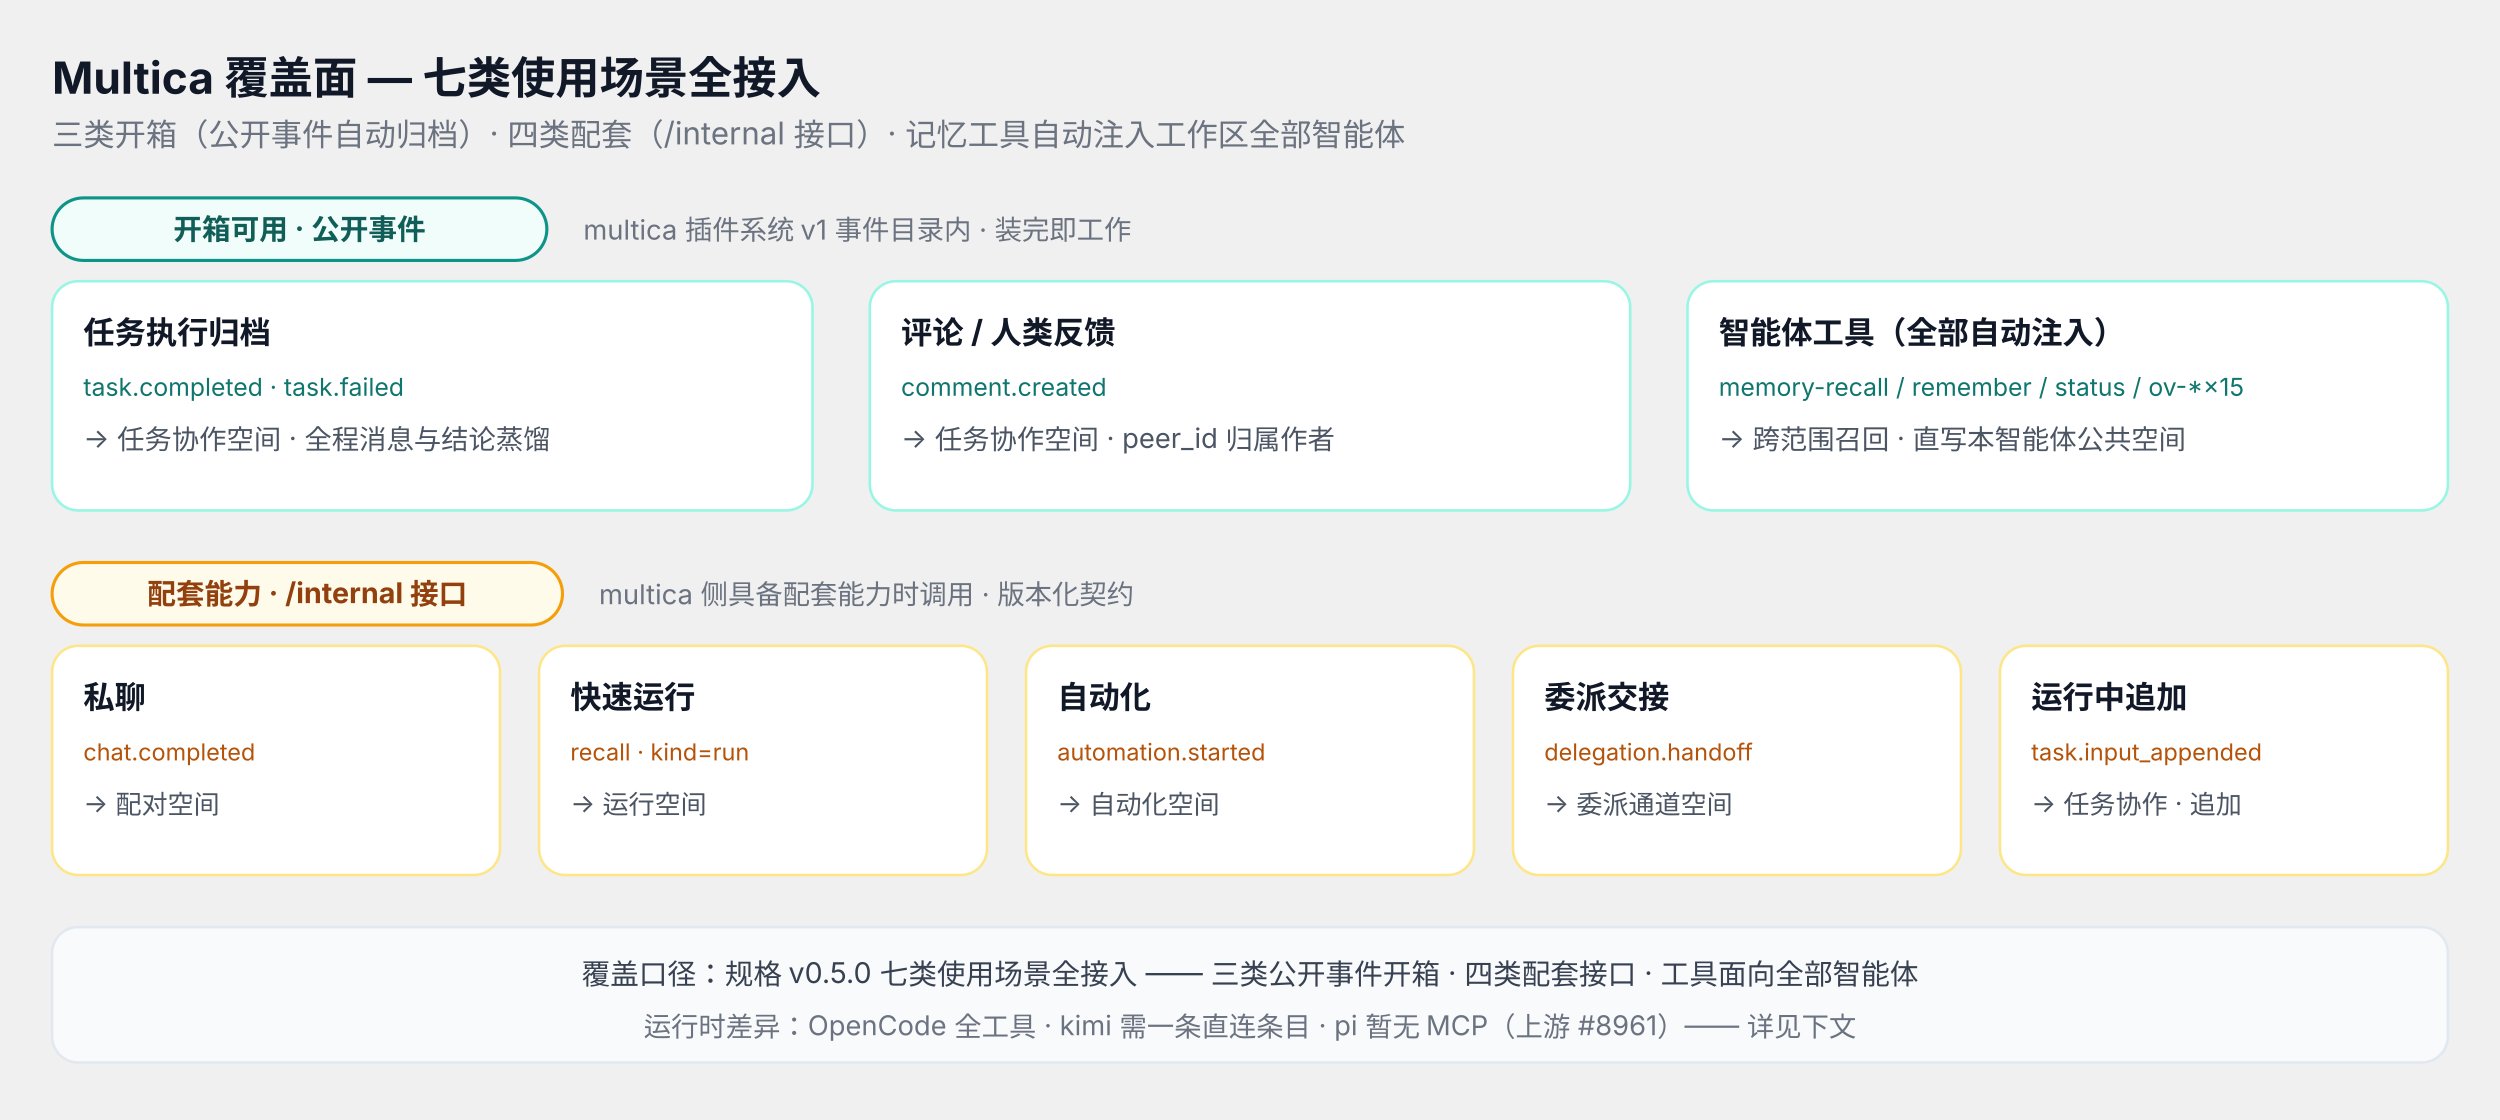
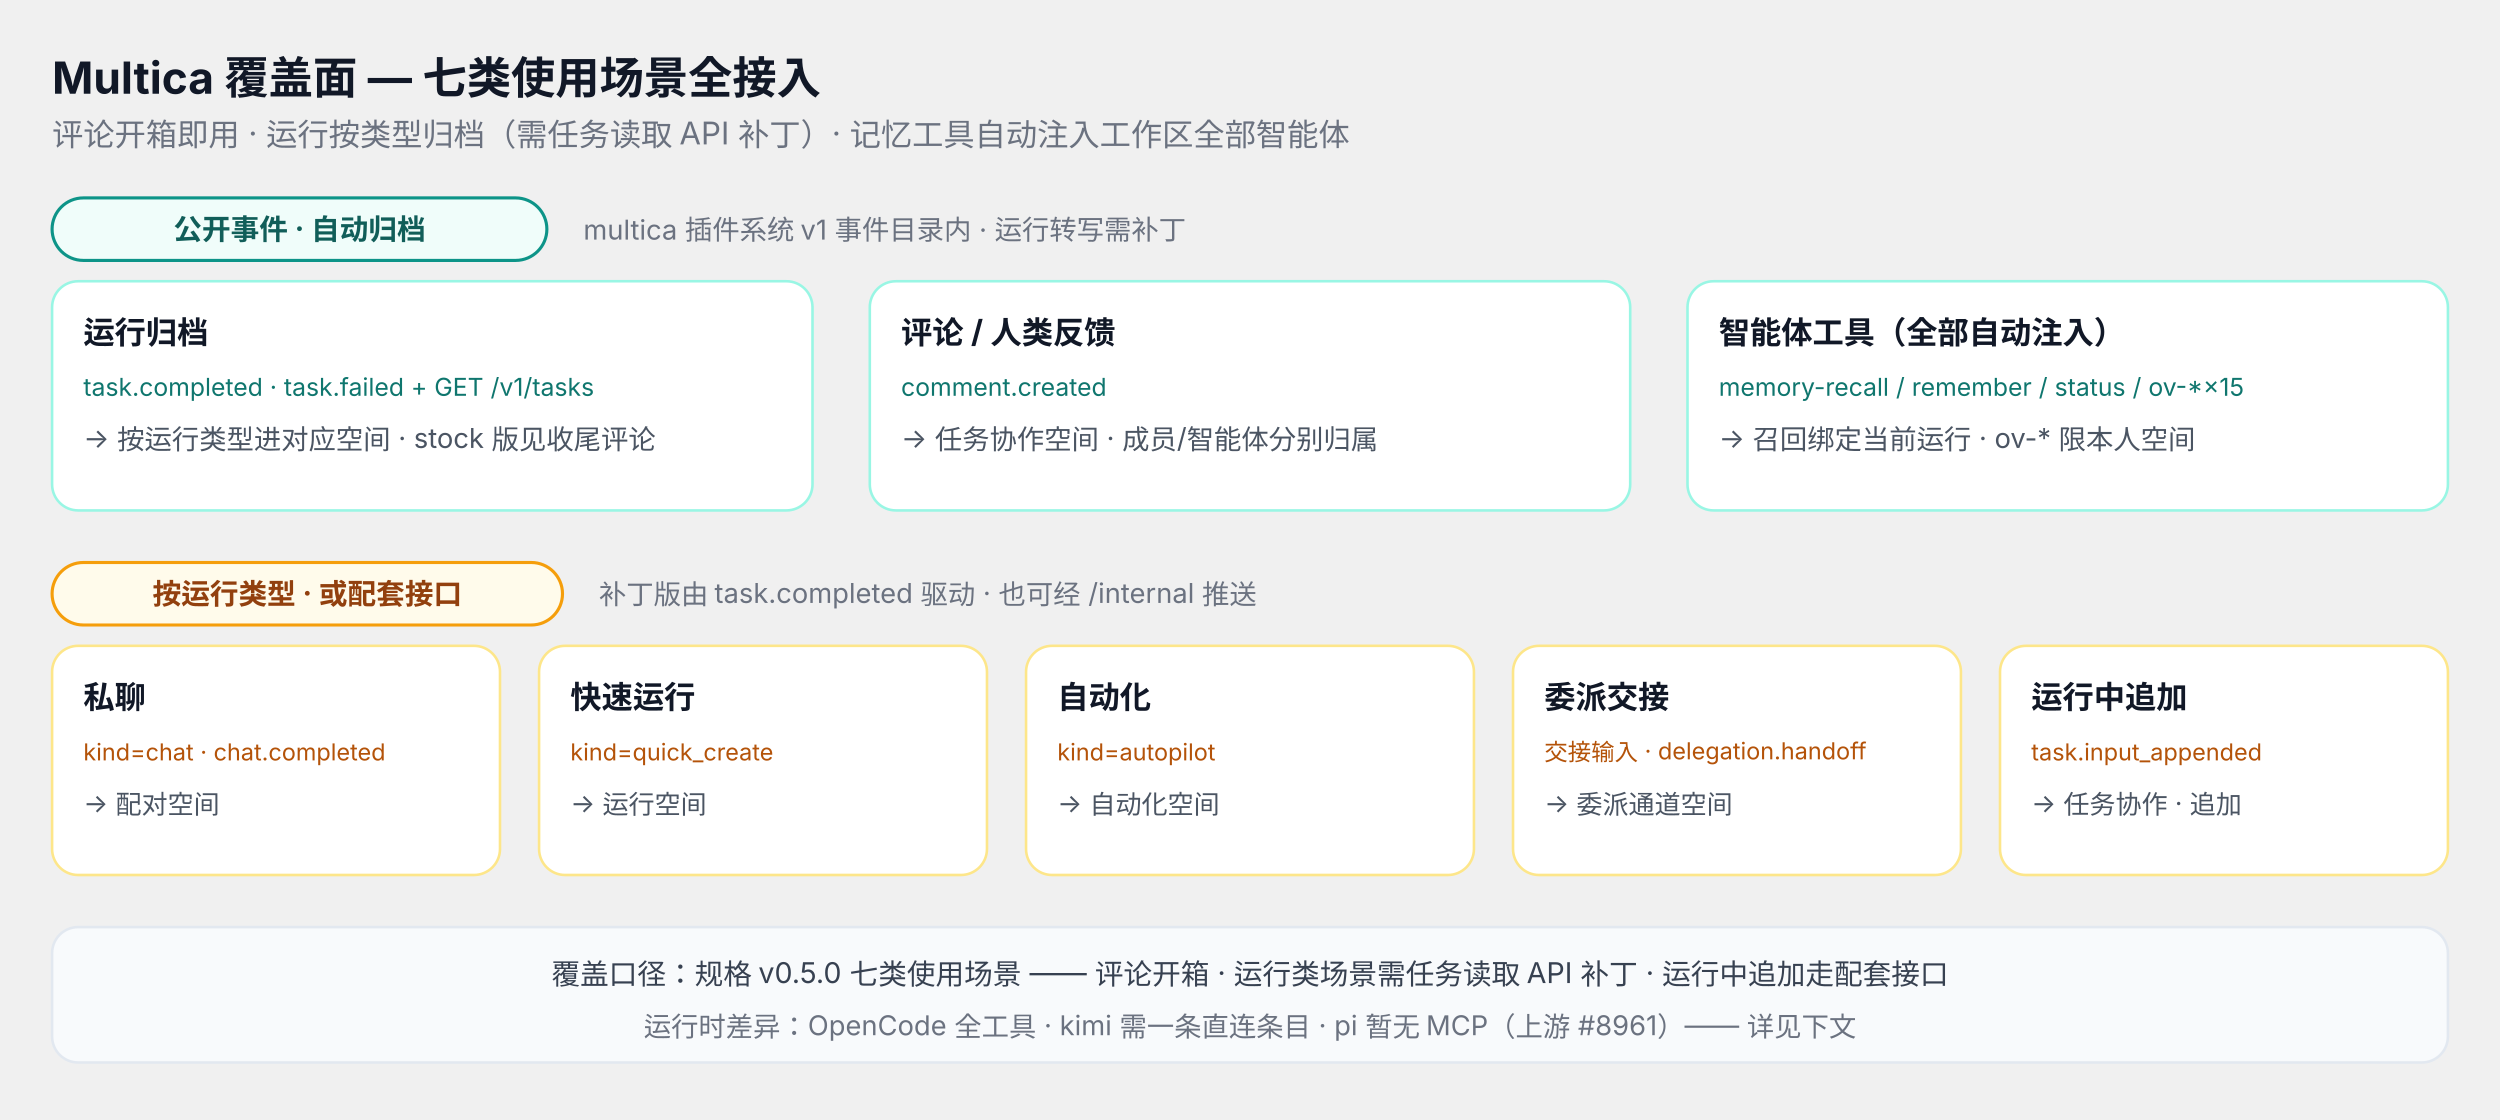
<svg xmlns="http://www.w3.org/2000/svg" viewBox="0 0 960 430" font-family="-apple-system,'PingFang SC','Hiragino Sans GB','Microsoft YaHei',sans-serif">
  <text x="20" y="36" font-size="17" font-weight="700" fill="#111827">Multica 覆盖面 — 七类使用场景全接入</text>
-   <text x="20" y="56" font-size="12" fill="#6B7280">三类开箱（公开事件自动归档）· 四类配套（/internal 接口）· 记忆工具自动注入工作区全部智能体</text>
+   <text x="20" y="56" font-size="12" fill="#6B7280">评论开箱即用 · 运行按类型归档（需任务读取 API 补丁）· 记忆工具自动注入工作区全部智能体</text>
  <rect x="20" y="76" width="190" height="24" rx="12" fill="#F0FDFA" stroke="#0D9488" stroke-width="1.2" />
-   <text x="115" y="92" text-anchor="middle" font-size="11" font-weight="700" fill="#115E59">开箱可用 · 公开事件</text>
-   <text x="224" y="92" font-size="10.5" fill="#6B7280">multica 插件系统 v1 事件目录内 · 装完即工作</text>
+   <text x="115" y="92" text-anchor="middle" font-size="11" font-weight="700" fill="#115E59">公开事件 · 自动归档</text>
+   <text x="224" y="92" font-size="10.5" fill="#6B7280">multica 插件系统 v1 事件目录内 · 运行转写需补丁</text>
  <rect x="20" y="108" width="292" height="88" rx="10" fill="#FFFFFF" stroke="#99F6E4" />
-   <text x="32" y="132" font-size="12" font-weight="700" fill="#111827">任务执行归档</text>
-   <text x="32" y="152" font-size="9.5" fill="#0F766E">task.completed · task.failed</text>
-   <text x="32" y="172" font-size="10.5" fill="#4B5563">→ 任务协作空间 · 全程消息与结论蒸馏</text>
+   <text x="32" y="132" font-size="12" font-weight="700" fill="#111827">运行归档</text>
+   <text x="32" y="152" font-size="9.5" fill="#0F766E">task.completed · task.failed + GET /v1/tasks</text>
+   <text x="32" y="172" font-size="10.5" fill="#4B5563">→ 按运行类型进对应空间 · stock 版见收尾评论</text>
  <rect x="334" y="108" width="292" height="88" rx="10" fill="#FFFFFF" stroke="#99F6E4" />
  <text x="346" y="132" font-size="12" font-weight="700" fill="#111827">评论 / 人类反馈</text>
  <text x="346" y="152" font-size="9.5" fill="#0F766E">comment.created</text>
-   <text x="346" y="172" font-size="10.5" fill="#4B5563">→ 任务协作空间 · peer_id 归属作者</text>
+   <text x="346" y="172" font-size="10.5" fill="#4B5563">→ 任务协作空间 · 成员/智能体分别归属</text>
  <rect x="648" y="108" width="292" height="88" rx="10" fill="#FFFFFF" stroke="#99F6E4" />
  <text x="660" y="132" font-size="12" font-weight="700" fill="#111827">智能体工具（全部自动注入）</text>
  <text x="660" y="152" font-size="9.5" fill="#0F766E">memory-recall / remember / status / ov-*×15</text>
-   <text x="660" y="172" font-size="10.5" fill="#4B5563">→ 跨范围召回 · 直写本智能体公共空间</text>
+   <text x="660" y="172" font-size="10.5" fill="#4B5563">→ 召回绑定当前运行 · ov-* 限本人空间</text>
  <rect x="20" y="216" width="196" height="24" rx="12" fill="#FFFBEB" stroke="#F59E0B" stroke-width="1.2" />
-   <text x="118" y="232" text-anchor="middle" font-size="11" font-weight="700" fill="#92400E">配套能力 · /internal 接口</text>
-   <text x="230" y="232" font-size="10.5" fill="#6B7280">multica 侧具备配套能力时调用 · 版本化契约</text>
+   <text x="118" y="232" text-anchor="middle" font-size="11" font-weight="700" fill="#92400E">按运行类型 · 或配套接口</text>
+   <text x="230" y="232" font-size="10.5" fill="#6B7280">补丁版由 task.completed 驱动 · 也可经 /internal 推送</text>
  <rect x="20" y="248" width="172" height="88" rx="10" fill="#FFFFFF" stroke="#FDE68A" />
  <text x="32" y="272" font-size="12" font-weight="700" fill="#111827">私聊</text>
-   <text x="32" y="292" font-size="9" fill="#B45309">chat.completed</text>
+   <text x="32" y="292" font-size="9" fill="#B45309">kind=chat · chat.completed</text>
  <text x="32" y="312" font-size="10" fill="#4B5563">→ 配对空间</text>
  <rect x="207" y="248" width="172" height="88" rx="10" fill="#FFFFFF" stroke="#FDE68A" />
  <text x="219" y="272" font-size="12" font-weight="700" fill="#111827">快速运行</text>
-   <text x="219" y="292" font-size="9" fill="#B45309">recall · kind=run</text>
+   <text x="219" y="292" font-size="9" fill="#B45309">kind=quick_create</text>
  <text x="219" y="312" font-size="10" fill="#4B5563">→ 运行空间</text>
  <rect x="394" y="248" width="172" height="88" rx="10" fill="#FFFFFF" stroke="#FDE68A" />
  <text x="406" y="272" font-size="12" font-weight="700" fill="#111827">自动化</text>
-   <text x="406" y="292" font-size="9" fill="#B45309">automation.started</text>
+   <text x="406" y="292" font-size="9" fill="#B45309">kind=autopilot</text>
  <text x="406" y="312" font-size="10" fill="#4B5563">→ 自动化空间</text>
  <rect x="581" y="248" width="172" height="88" rx="10" fill="#FFFFFF" stroke="#FDE68A" />
  <text x="593" y="272" font-size="12" font-weight="700" fill="#111827">委派交接</text>
-   <text x="593" y="292" font-size="9" fill="#B45309">delegation.handoff</text>
+   <text x="593" y="292" font-size="9" fill="#B45309">交接输入 · delegation.handoff</text>
  <text x="593" y="312" font-size="10" fill="#4B5563">→ 委派通道空间</text>
  <rect x="768" y="248" width="172" height="88" rx="10" fill="#FFFFFF" stroke="#FDE68A" />
  <text x="780" y="272" font-size="12" font-weight="700" fill="#111827">运行中追加</text>
  <text x="780" y="292" font-size="9" fill="#B45309">task.input_appended</text>
  <text x="780" y="312" font-size="10" fill="#4B5563">→ 任务协作 · 追加</text>
  <rect x="20" y="356" width="920" height="52" rx="10" fill="#F8FAFC" stroke="#E2E8F0" />
-   <text x="480" y="378" text-anchor="middle" font-size="11" fill="#374151">覆盖口径：规格 v0.5.0 七类使用场景全接入 —— 三类公开事件开箱 · 四类配套接口 · 工具面向全部智能体</text>
+   <text x="480" y="378" text-anchor="middle" font-size="11" fill="#374151">覆盖口径：规格 v0.5.0 七类使用场景 —— 评论开箱 · 运行类场景需任务读取 API 补丁 · 运行中追加走配套接口</text>
  <text x="480" y="398" text-anchor="middle" font-size="10.5" fill="#6B7280">运行时差异：OpenCode 全工具 · kimi 需一条直连条目 · pi 暂无 MCP（上游 #8961）—— 详见下文</text>
</svg>
